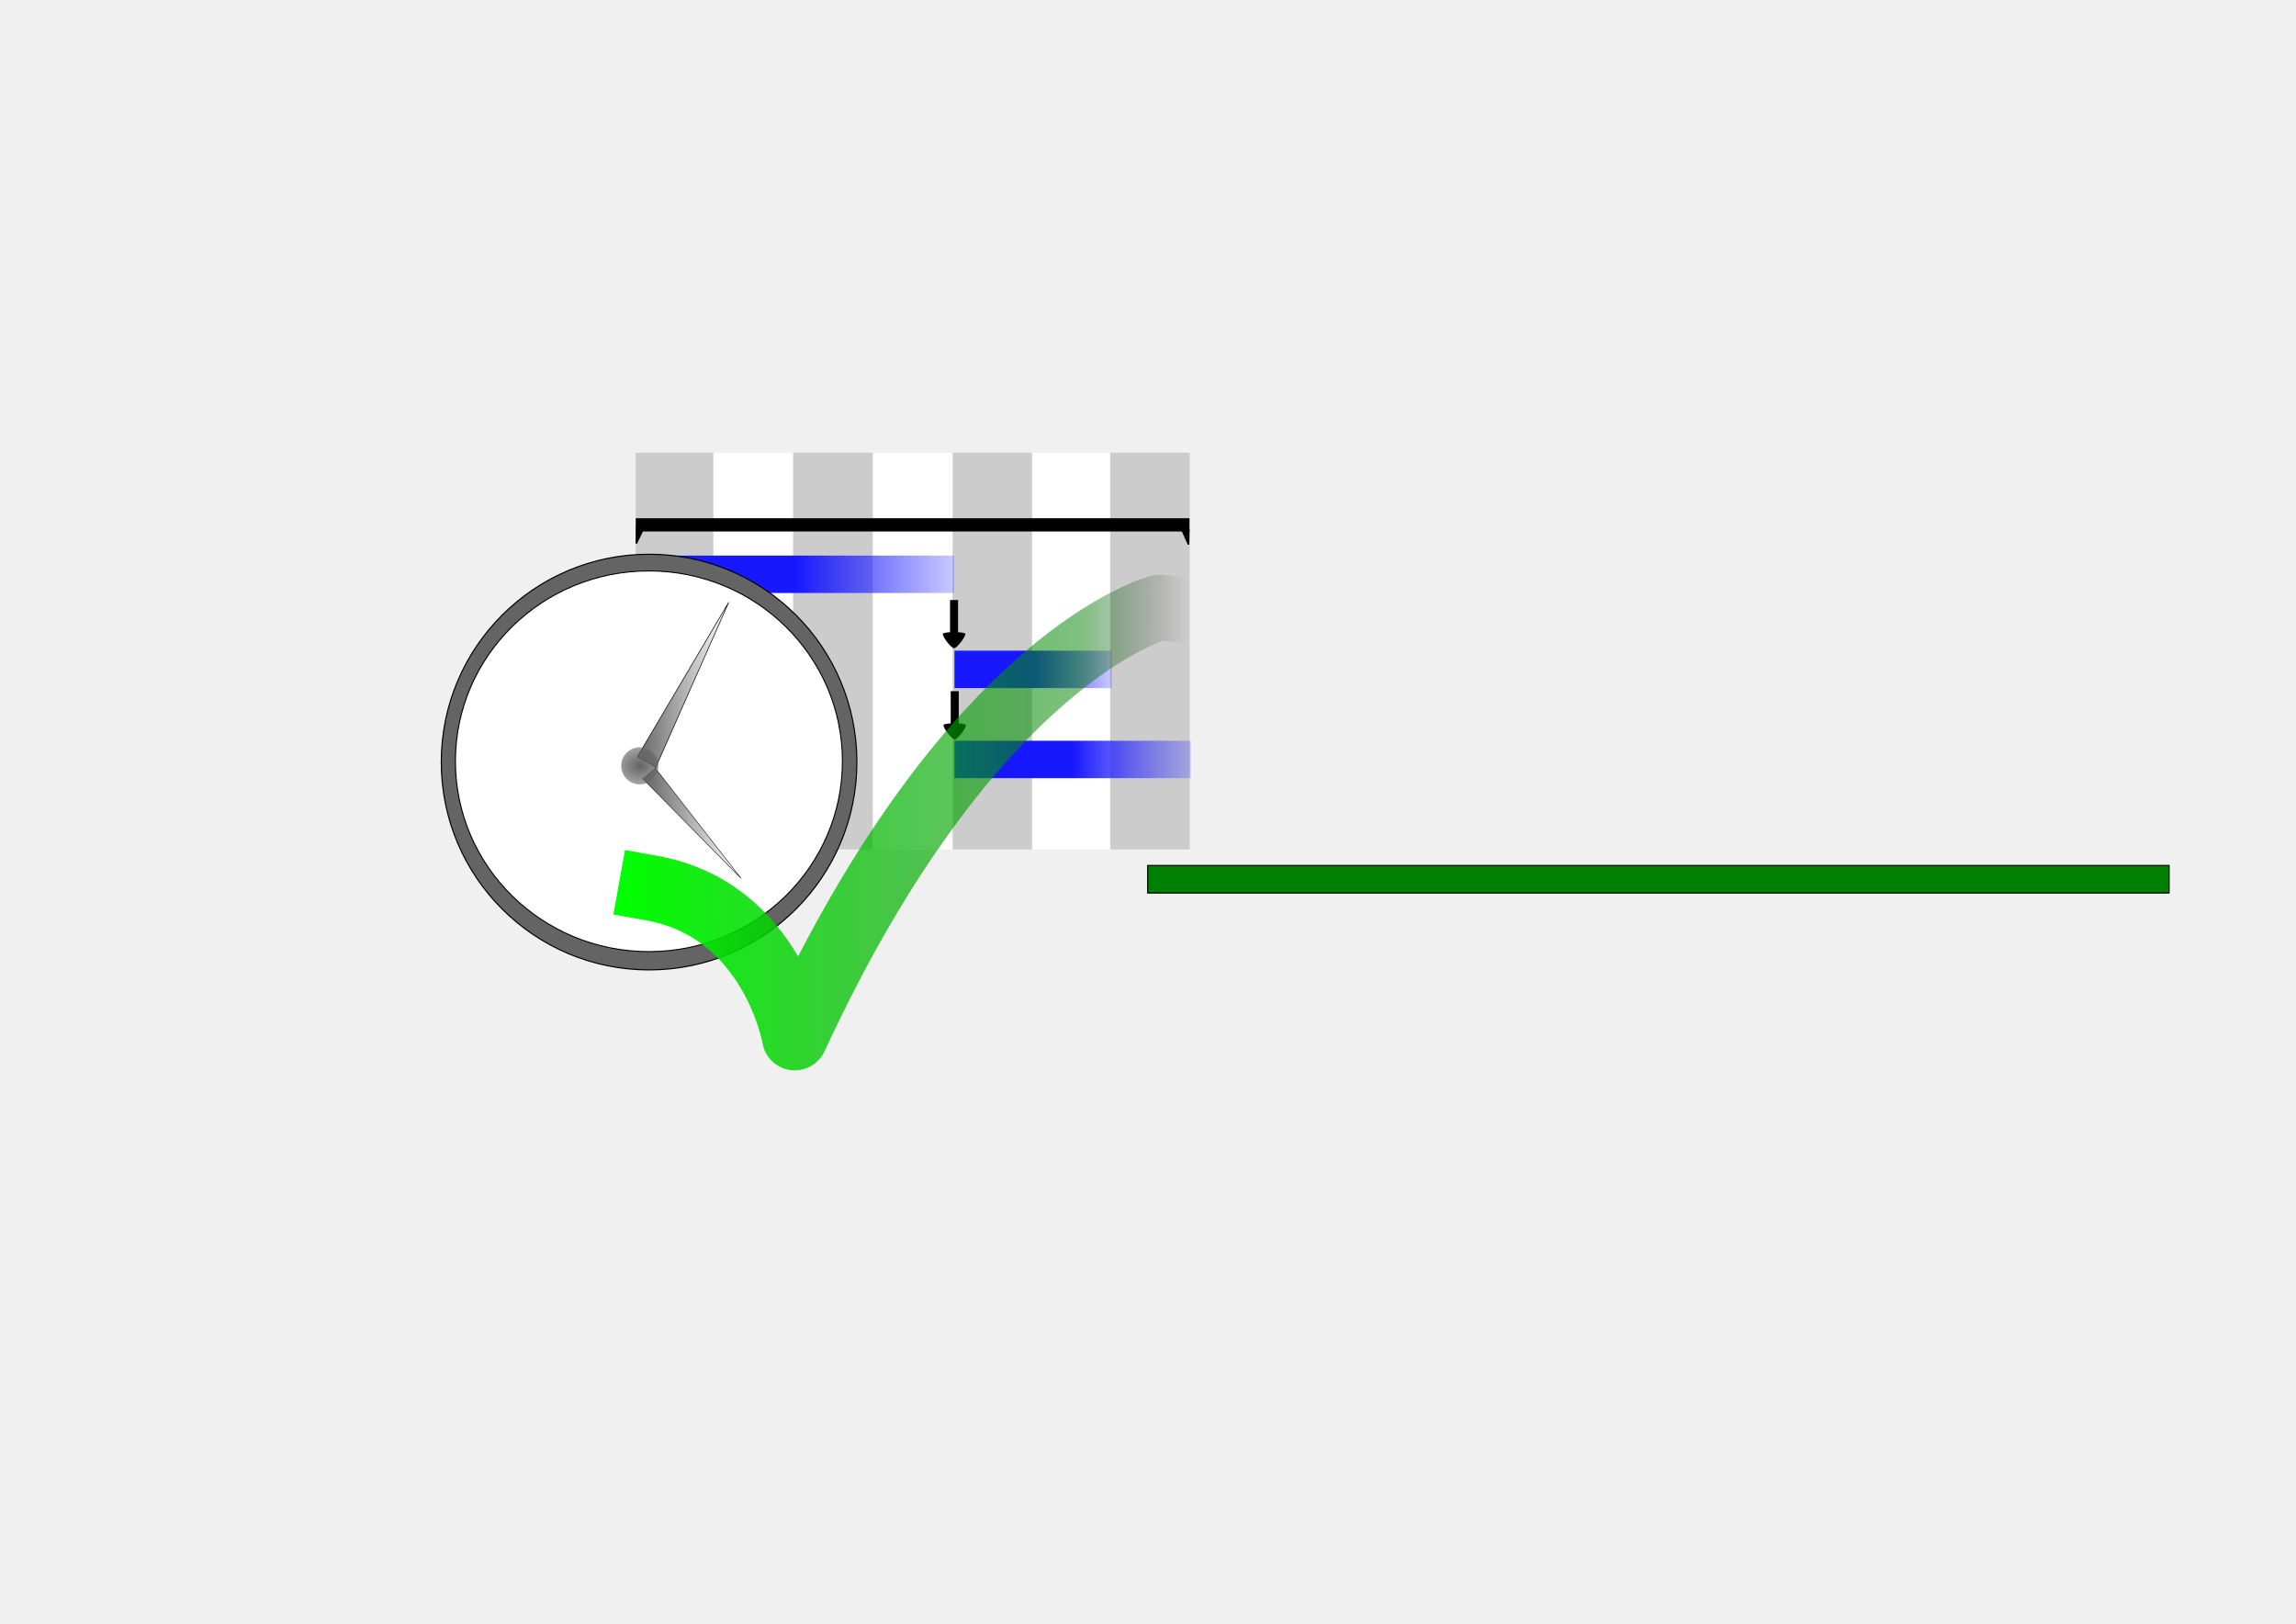
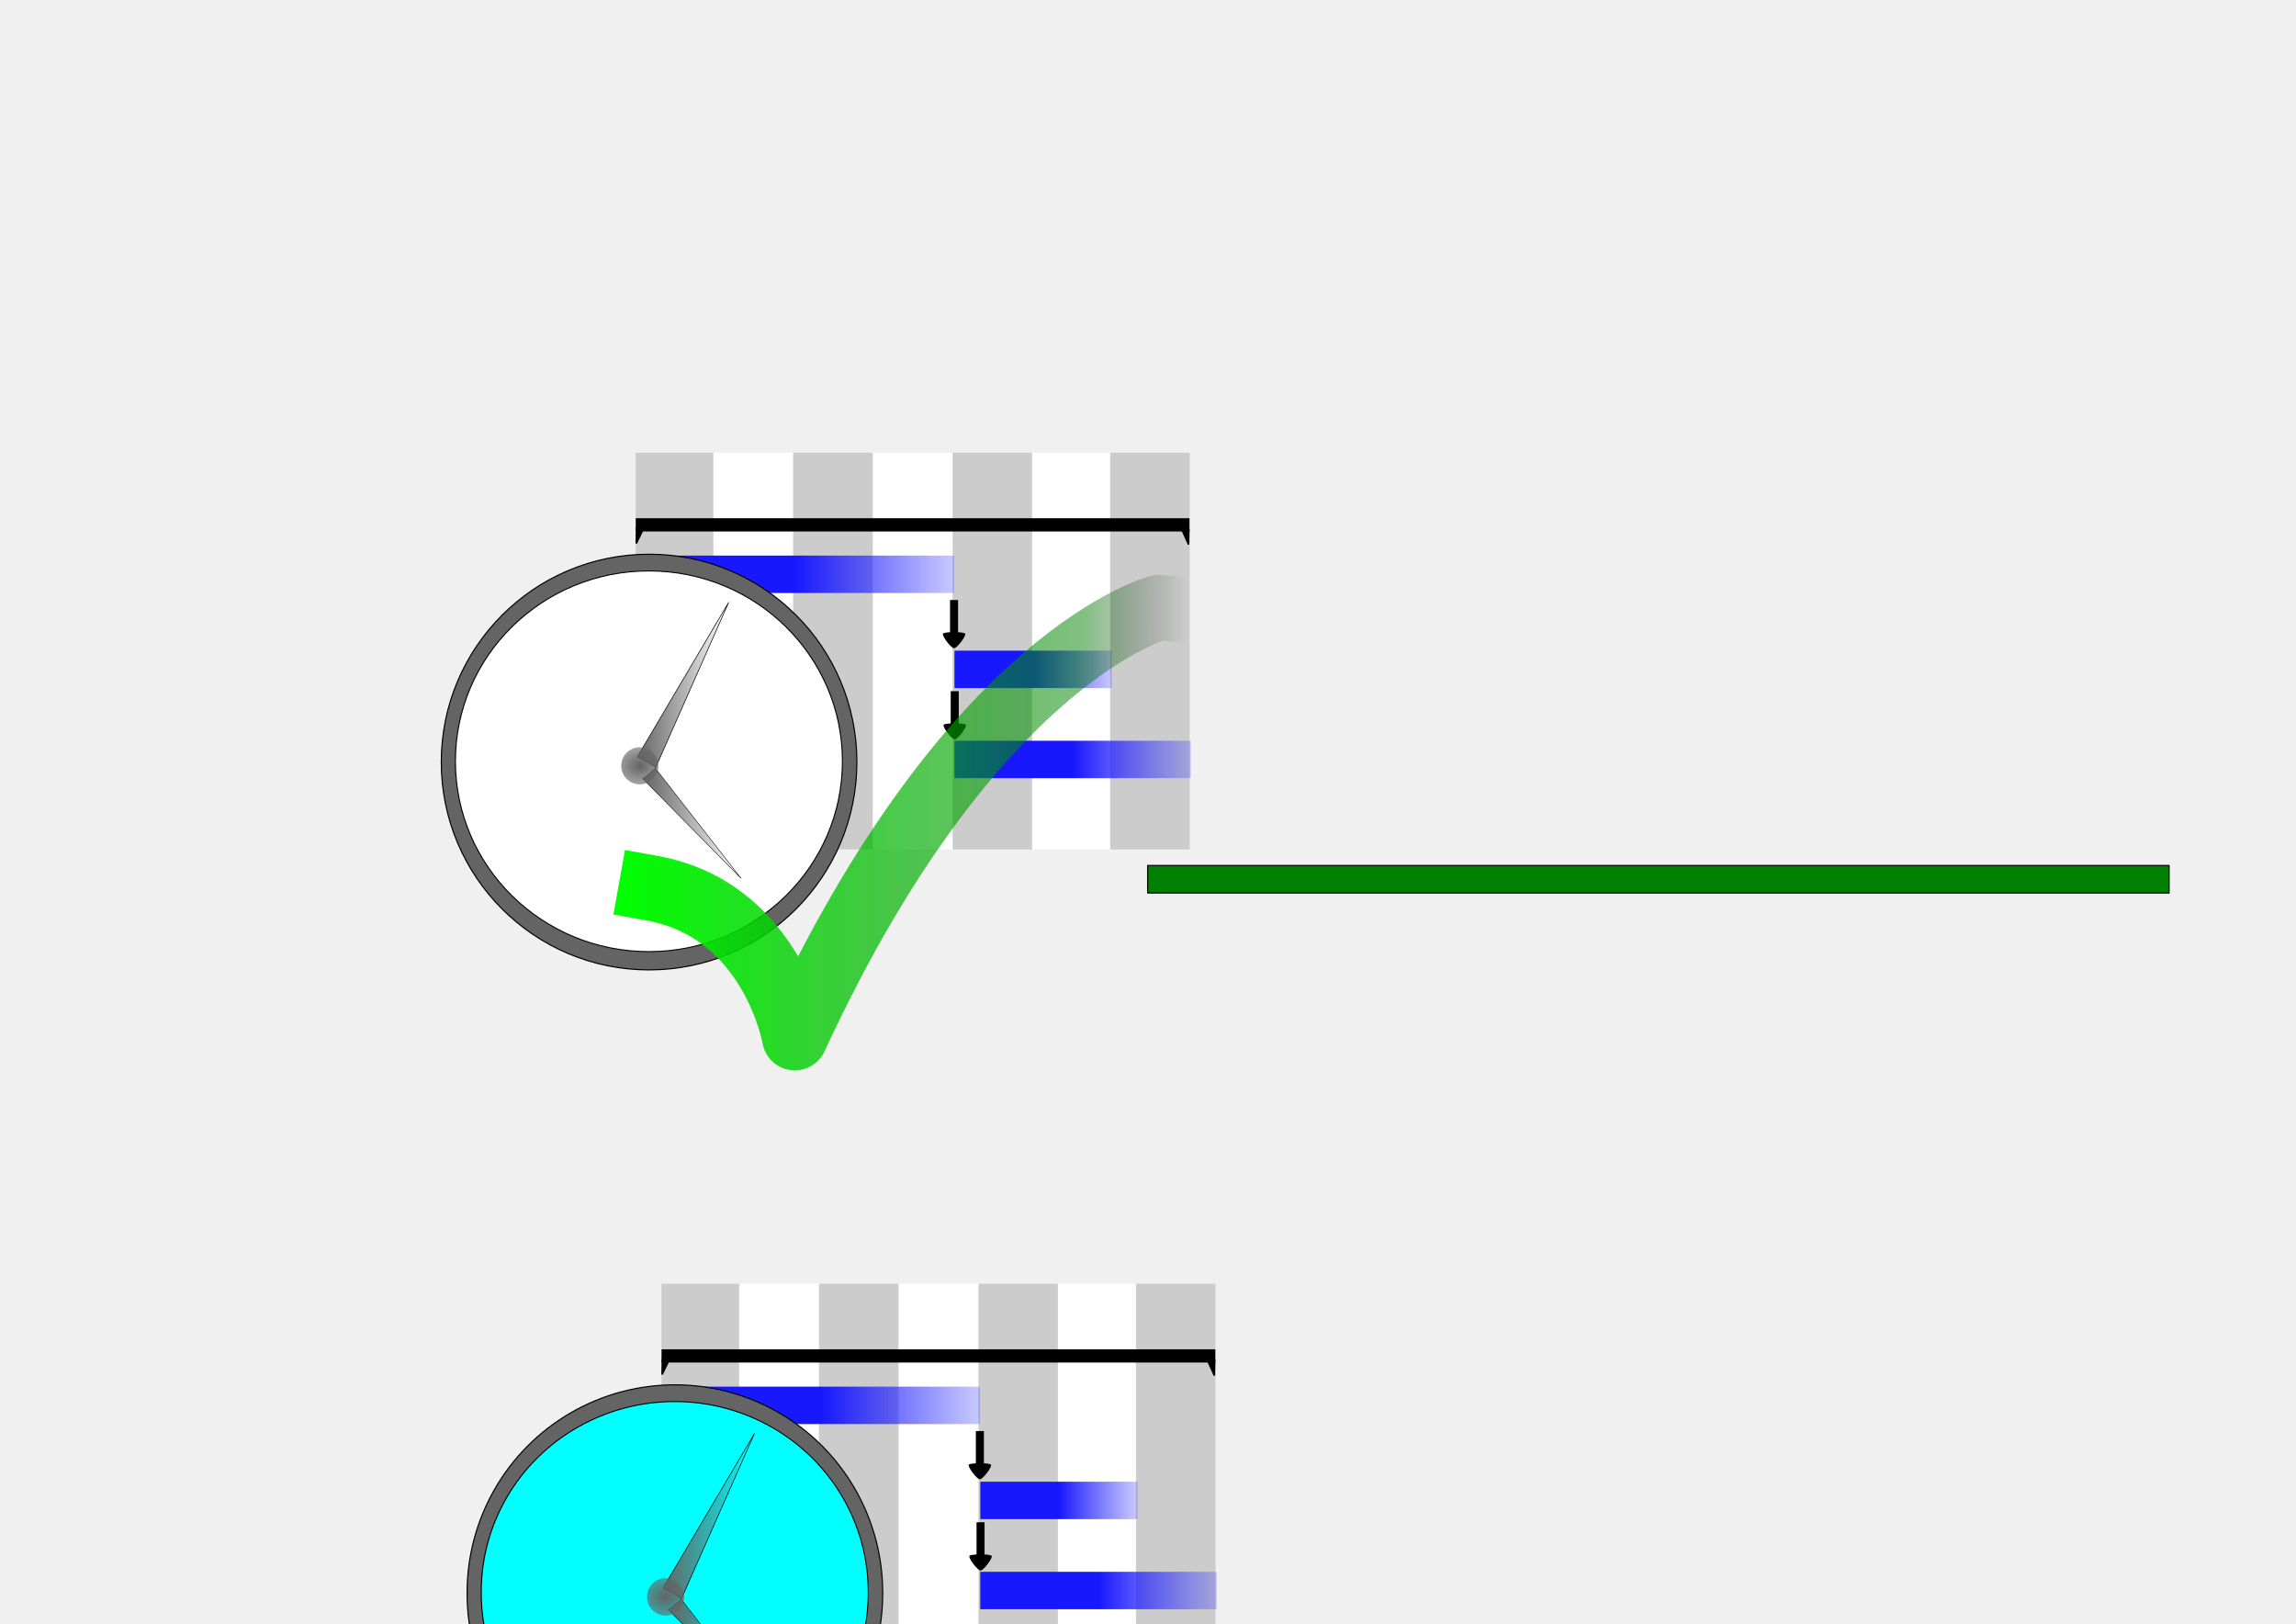
<svg xmlns="http://www.w3.org/2000/svg" xmlns:xlink="http://www.w3.org/1999/xlink" width="1052.362" height="744.094" id="svg2" version="1.1">
  <defs id="defs4">
    <linearGradient id="linearGradient3664">
      <stop style="stop-color:#00ff00;stop-opacity:1;" offset="0" id="stop3666" />
      <stop id="stop3672" offset="0.81" style="stop-color:#007f00;stop-opacity:0.498;" />
      <stop style="stop-color:#000000;stop-opacity:0;" offset="1" id="stop3668" />
    </linearGradient>
    <linearGradient id="linearGradient5117">
      <stop style="stop-color:#00a800;stop-opacity:1;" offset="0" id="stop5119" />
      <stop id="stop5125" offset="0.5" style="stop-color:#005400;stop-opacity:0.498;" />
      <stop style="stop-color:#000000;stop-opacity:0;" offset="1" id="stop5121" />
    </linearGradient>
    <marker orient="auto" refY="0" refX="0" id="DiamondMstart" style="overflow:visible">
      <path id="path4580" d="M 0,-7.071 -7.071,0 0,7.071 7.071,0 0,-7.071 z" style="fill-rule:evenodd;stroke:#000000;stroke-width:1pt;marker-start:none" transform="matrix(0.4,0,0,0.4,2.6,0)" />
    </marker>
    <linearGradient id="linearGradient3739">
      <stop style="stop-color:#1818ff;stop-opacity:1" offset="0" id="stop3741" />
      <stop style="stop-color:#3a3cff;stop-opacity:0;" offset="1" id="stop3743" />
    </linearGradient>
    <linearGradient id="linearGradient3681">
      <stop style="stop-color:#646464;stop-opacity:1;" offset="0" id="stop3683" />
      <stop style="stop-color:#646464;stop-opacity:0;" offset="1" id="stop3685" />
    </linearGradient>
    <linearGradient id="linearGradient3673">
      <stop style="stop-color:#646464;stop-opacity:1;" offset="0" id="stop3675" />
      <stop style="stop-color:#646464;stop-opacity:0;" offset="1" id="stop3677" />
    </linearGradient>
    <linearGradient xlink:href="#linearGradient3739-6" id="linearGradient3745-7" x1="271.429" y1="450.219" x2="517.143" y2="450.219" gradientUnits="userSpaceOnUse" gradientTransform="matrix(0.5511811,0,0,0.6315789,-95.32059,133.7274)" />
    <linearGradient id="linearGradient3739-6">
      <stop style="stop-color:#1818ff;stop-opacity:1" offset="0" id="stop3741-7" />
      <stop style="stop-color:#3a3cff;stop-opacity:0;" offset="1" id="stop3743-3" />
    </linearGradient>
    <radialGradient xlink:href="#linearGradient3681" id="radialGradient3819" gradientUnits="userSpaceOnUse" gradientTransform="matrix(3,5.9020887e-7,-4.7097473e-7,2.393939,-633.3654,-695.9992)" cx="316.683" cy="499.304" fx="316.683" fy="499.304" r="16.668" />
    <linearGradient xlink:href="#linearGradient3673" id="linearGradient3823" gradientUnits="userSpaceOnUse" gradientTransform="matrix(0.6486471,0,0,0.6401856,117.1919,5.010874)" x1="322.17" y1="551.934" x2="407.65" y2="551.934" />
    <linearGradient xlink:href="#linearGradient3681" id="linearGradient3826" gradientUnits="userSpaceOnUse" x1="314.143" y1="426.743" x2="396.731" y2="426.743" gradientTransform="matrix(0.6255254,0,0,0.6255254,126.6165,13.81318)" />
    <linearGradient xlink:href="#linearGradient3739-6-8" id="linearGradient3849-2" gradientUnits="userSpaceOnUse" gradientTransform="matrix(0.2783604,0,0,0.6315789,86.48996,14.97989)" x1="271.429" y1="450.219" x2="517.143" y2="450.219" />
    <linearGradient id="linearGradient3739-6-8">
      <stop style="stop-color:#1818ff;stop-opacity:1" offset="0" id="stop3741-7-9" />
      <stop style="stop-color:#3a3cff;stop-opacity:0;" offset="1" id="stop3743-3-7" />
    </linearGradient>
    <linearGradient xlink:href="#linearGradient3739" id="linearGradient4221" gradientUnits="userSpaceOnUse" gradientTransform="matrix(0.4009912,0,0,0.6315789,-208.5577,24.24227)" x1="271.429" y1="450.219" x2="517.143" y2="450.219" />
    <linearGradient xlink:href="#linearGradient3739-6" id="linearGradient4223" gradientUnits="userSpaceOnUse" gradientTransform="matrix(0.2984941,0,0,0.6315789,-53.70089,109.0994)" x1="271.429" y1="450.219" x2="517.143" y2="450.219" />
    <linearGradient xlink:href="#linearGradient3739-6-8" id="linearGradient4225" gradientUnits="userSpaceOnUse" gradientTransform="matrix(0.1985975,0,0,0.6315789,-44.68428,67.81368)" x1="271.429" y1="450.219" x2="517.143" y2="450.219" />
    <linearGradient xlink:href="#linearGradient3664" id="linearGradient3864" x1="143.214" y1="386.648" x2="401.537" y2="386.648" gradientUnits="userSpaceOnUse" gradientTransform="translate(142.8571,298.5714)" />
+     <linearGradient xlink:href="#linearGradient3739-3" id="linearGradient4221-6" gradientUnits="userSpaceOnUse" gradientTransform="matrix(0.4009912,0,0,0.6315789,-208.5577,24.24227)" x1="271.429" y1="450.219" x2="517.143" y2="450.219" />
+     <linearGradient id="linearGradient3739-3">
+       <stop style="stop-color:#1818ff;stop-opacity:1" offset="0" id="stop3741-9" />
+       <stop style="stop-color:#3a3cff;stop-opacity:0;" offset="1" id="stop3743-9" />
+     </linearGradient>
+     <linearGradient xlink:href="#linearGradient3739-6-2" id="linearGradient4223-5" gradientUnits="userSpaceOnUse" gradientTransform="matrix(0.2984941,0,0,0.6315789,-53.70089,109.0994)" x1="271.429" y1="450.219" x2="517.143" y2="450.219" />
+     <linearGradient id="linearGradient3739-6-2">
+       <stop style="stop-color:#1818ff;stop-opacity:1" offset="0" id="stop3741-7-1" />
+       <stop style="stop-color:#3a3cff;stop-opacity:0;" offset="1" id="stop3743-3-3" />
+     </linearGradient>
+     <linearGradient xlink:href="#linearGradient3739-6-8-9" id="linearGradient4225-0" gradientUnits="userSpaceOnUse" gradientTransform="matrix(0.1985975,0,0,0.6315789,-44.68428,67.81368)" x1="271.429" y1="450.219" x2="517.143" y2="450.219" />
+     <linearGradient id="linearGradient3739-6-8-9">
+       <stop style="stop-color:#1818ff;stop-opacity:1" offset="0" id="stop3741-7-9-9" />
+       <stop style="stop-color:#3a3cff;stop-opacity:0;" offset="1" id="stop3743-3-7-1" />
+     </linearGradient>
+     <linearGradient xlink:href="#linearGradient3681-4" id="linearGradient3826-3" gradientUnits="userSpaceOnUse" x1="314.143" y1="426.743" x2="396.731" y2="426.743" gradientTransform="matrix(0.6255254,0,0,0.6255254,126.6165,13.81318)" />
+     <linearGradient id="linearGradient3681-4">
+       <stop style="stop-color:#646464;stop-opacity:1;" offset="0" id="stop3683-5" />
+       <stop style="stop-color:#646464;stop-opacity:0;" offset="1" id="stop3685-8" />
+     </linearGradient>
+     <linearGradient xlink:href="#linearGradient3673-7" id="linearGradient3823-5" gradientUnits="userSpaceOnUse" gradientTransform="matrix(0.6486471,0,0,0.6401856,117.1919,5.010874)" x1="322.17" y1="551.934" x2="407.65" y2="551.934" />
+     <linearGradient id="linearGradient3673-7">
+       <stop style="stop-color:#646464;stop-opacity:1;" offset="0" id="stop3675-3" />
+       <stop style="stop-color:#646464;stop-opacity:0;" offset="1" id="stop3677-3" />
+     </linearGradient>
+     <radialGradient xlink:href="#linearGradient3681-4" id="radialGradient3819-8" gradientUnits="userSpaceOnUse" gradientTransform="matrix(3,5.9020887e-7,-4.7097473e-7,2.393939,-633.3654,-695.9992)" cx="316.683" cy="499.304" fx="316.683" fy="499.304" r="16.668" />
+     <linearGradient id="linearGradient3071">
+       <stop style="stop-color:#646464;stop-opacity:1;" offset="0" id="stop3073" />
+       <stop style="stop-color:#646464;stop-opacity:0;" offset="1" id="stop3075" />
+     </linearGradient>
+     <linearGradient xlink:href="#linearGradient3673-7" id="linearGradient3224" gradientUnits="userSpaceOnUse" gradientTransform="matrix(0.5297747,0,0,0.5228639,135.5984,777.7961)" x1="322.17" y1="551.934" x2="407.65" y2="551.934" />
+     <linearGradient xlink:href="#linearGradient3681-4" id="linearGradient3227" gradientUnits="userSpaceOnUse" gradientTransform="matrix(0.5108903,0,0,0.5108903,143.2959,784.9853)" x1="314.143" y1="426.743" x2="396.731" y2="426.743" />
  </defs>
  <g id="layer1" transform="translate(0,-308.2677)">
    <rect style="fill:#008000;fill-opacity:1;stroke:#000000;stroke-width:0.545;stroke-linecap:square;stroke-linejoin:round;stroke-miterlimit:4;stroke-opacity:1;stroke-dasharray:none" id="rect3914" width="468.156" height="12.577" x="526.027" y="704.902" />
    <g id="g4258" transform="translate(-9.999997,128.5714)">
      <g transform="translate(474.2857,134.2857)" id="g4201">
        <g id="g4131" transform="translate(42.85714,68.57143)">
          <rect y="184.306" x="-215.782" height="181.827" width="36.365" id="rect3923" style="fill:#cccccc;fill-opacity:1" />
          <rect y="184.306" x="-180.175" height="181.827" width="36.365" id="rect3923-9" style="fill:#ffffff;fill-opacity:1" />
          <rect y="184.306" x="-143.536" height="181.827" width="36.365" id="rect3923-4" style="fill:#cccccc;fill-opacity:1" />
          <rect y="184.306" x="-106.939" height="181.827" width="36.365" id="rect3923-9-4" style="fill:#ffffff;fill-opacity:1" />
          <rect y="184.306" x="1.784" height="181.827" width="36.365" id="rect3923-4-6" style="fill:#cccccc;fill-opacity:1" />
          <rect y="184.306" x="-34.854" height="181.827" width="36.365" id="rect3923-9-9" style="fill:#ffffff;fill-opacity:1" />
          <rect y="184.306" x="-70.462" height="181.827" width="36.365" id="rect3923-6" style="fill:#cccccc;fill-opacity:1" />
        </g>
        <g id="g4190">
          <rect y="300.02" x="-172.468" height="17.143" width="145.503" id="rect3737" style="fill:url(#linearGradient4221);fill-opacity:1" />
          <g transform="matrix(0,0.08945498,-0.1170159,0,1.84062,396.0278)" id="g3753">
            <path style="fill:#000000;fill-opacity:1" id="path3749" d="m -352.823,185.219 c 0,11.723 -64.898,49.192 -75.051,43.331 -10.153,-5.862 -10.153,-80.8 0,-86.661 10.153,-5.862 75.051,31.608 75.051,43.331 z" transform="translate(221.4286,58.57143)" />
            <rect style="fill:#000000;fill-opacity:1" id="rect3751" width="205.714" height="31.429" x="-378.571" y="228.076" />
          </g>
          <rect y="384.877" x="-26.836" height="17.143" width="108.311" id="rect3737-9" style="fill:url(#linearGradient4223);fill-opacity:1" />
          <rect y="343.591" x="-26.811" height="17.143" width="72.063" id="rect3737-9-3" style="fill:url(#linearGradient4225);fill-opacity:1" />
          <g transform="matrix(0,0.08945498,-0.1170159,0,1.527959,354.2421)" id="g3753-0">
            <path style="fill:#000000;fill-opacity:1" id="path3749-3" d="m -352.823,185.219 c 0,11.723 -64.898,49.192 -75.051,43.331 -10.153,-5.862 -10.153,-80.8 0,-86.661 10.153,-5.862 75.051,31.608 75.051,43.331 z" transform="translate(221.4286,58.57143)" />
            <rect style="fill:#000000;fill-opacity:1" id="rect3751-3" width="205.714" height="31.429" x="-378.571" y="228.076" />
          </g>
        </g>
      </g>
      <g id="g4253">
        <rect style="fill:#000000;fill-opacity:1" id="rect4227" width="253.791" height="6.061" x="301.399" y="417.192" />
        <path style="fill:#000000;fill-opacity:1;stroke:#000000;stroke-width:0.724px;stroke-linecap:butt;stroke-linejoin:miter;stroke-opacity:1" d="m 301.772,421.889 3.179,0 -3.306,6.842 0.127,-6.842 z" id="path4229" />
        <path style="fill:#000000;fill-opacity:1;stroke:#000000;stroke-width:0.724px;stroke-linecap:butt;stroke-linejoin:miter;stroke-opacity:1" d="m 554.88,422.379 -3.179,0 3.064,6.842 0.115,-6.842 z" id="path4229-7" />
      </g>
    </g>
    <g id="g3830" transform="matrix(0.8167379,0,0,0.8167379,28.04998,392.852)">
      <path transform="matrix(0.6255254,0,0,0.6255254,126.6165,13.81318)" d="m 511.429,495.934 c 0,102.962 -83.467,186.429 -186.429,186.429 -102.962,0 -186.429,-83.467 -186.429,-186.429 0,-102.962 83.467,-186.429 186.429,-186.429 102.962,0 186.429,83.467 186.429,186.429 z" id="path2830" style="fill:#646464;fill-opacity:1;fill-rule:evenodd;stroke:#000000;stroke-width:1px;stroke-linecap:butt;stroke-linejoin:miter;stroke-opacity:1" />
      <path d="m 511.429,495.934 c 0,102.962 -83.467,186.429 -186.429,186.429 -102.962,0 -186.429,-83.467 -186.429,-186.429 0,-102.962 83.467,-186.429 186.429,-186.429 102.962,0 186.429,83.467 186.429,186.429 z" id="path2830-7" style="fill:#ffffff;fill-opacity:1;fill-rule:evenodd;stroke:#000000;stroke-width:1px;stroke-linecap:butt;stroke-linejoin:miter;stroke-opacity:1" transform="matrix(0.582514,0,0,0.5729274,140.5059,39.45149)" />
      <path id="path3628" d="m 323.3,321.139 c 10.214,5.227 10.287,5.984 10.287,5.984 l 41.015,-92.742 -51.302,86.758 z" style="fill:url(#linearGradient3826);fill-opacity:1;stroke:#000000;stroke-width:0.359px;stroke-linecap:butt;stroke-linejoin:miter;stroke-opacity:1" />
      <path id="path3628-6" d="m 333.424,327.487 c -6.555,5.987 -7.118,5.828 -7.118,5.828 l 55.167,55.9 -48.049,-61.729 z" style="fill:url(#linearGradient3823);fill-opacity:1;stroke:#000000;stroke-width:0.278px;stroke-linecap:butt;stroke-linejoin:miter;stroke-opacity:1" />
      <path transform="matrix(0.6255254,0,0,0.6255254,126.6165,13.81318)" d="m 333.35,499.304 c 0,9.205 -7.462,16.668 -16.668,16.668 -9.205,0 -16.668,-7.462 -16.668,-16.668 0,-9.205 7.462,-16.668 16.668,-16.668 9.205,0 16.668,7.462 16.668,16.668 z" id="path3689" style="fill:url(#radialGradient3819);fill-opacity:1" />
    </g>
    <path style="fill:none;stroke:url(#linearGradient3864);stroke-width:30;stroke-linecap:square;stroke-linejoin:round;stroke-miterlimit:4;stroke-opacity:1;stroke-dasharray:none;marker-start:none;marker-end:none" d="m 298.571,715.219 c 55.714,10 65.714,68.571 65.714,68.571 81.209,-175.505 167.054,-197.131 167.143,-197.143 l 0.465,0.047" id="path4299" />
    <flowRoot xml:space="preserve" id="flowRoot3866" style="font-size:200px;font-style:normal;font-variant:normal;font-weight:normal;font-stretch:normal;fill:#000000;fill-opacity:1;stroke:none;font-family:Georgia;-inkscape-font-specification:Georgia" transform="translate(121.1835,270.9804)">
      <flowRegion id="flowRegion3868">
        <rect id="rect3870" width="771.757" height="258.599" x="452.548" y="219.996" style="font-size:200px;font-style:normal;font-variant:normal;font-weight:normal;font-stretch:normal;font-family:Georgia;-inkscape-font-specification:Georgia" />
      </flowRegion>
      <flowPara id="flowPara3872">
        <flowSpan style="font-style:normal;font-variant:normal;font-weight:bold;font-stretch:normal;fill:#008000;font-family:Georgia;-inkscape-font-specification:Georgia Bold" id="flowSpan3874">d</flowSpan>jon</flowPara>
    </flowRoot>
+     <g id="g4258-9" transform="translate(1.833361,509.423)">
+       <g transform="translate(474.2857,134.2857)" id="g4201-5">
+         <g id="g4131-5" transform="translate(42.85714,68.57143)">
+           <rect y="184.306" x="-215.782" height="181.827" width="36.365" id="rect3923-3" style="fill:#cccccc;fill-opacity:1" />
+           <rect y="184.306" x="-180.175" height="181.827" width="36.365" id="rect3923-9-8" style="fill:#ffffff;fill-opacity:1" />
+           <rect y="184.306" x="-143.536" height="181.827" width="36.365" id="rect3923-4-60" style="fill:#cccccc;fill-opacity:1" />
+           <rect y="184.306" x="-106.939" height="181.827" width="36.365" id="rect3923-9-4-3" style="fill:#ffffff;fill-opacity:1" />
+           <rect y="184.306" x="1.784" height="181.827" width="36.365" id="rect3923-4-6-3" style="fill:#cccccc;fill-opacity:1" />
+           <rect y="184.306" x="-34.854" height="181.827" width="36.365" id="rect3923-9-9-6" style="fill:#ffffff;fill-opacity:1" />
+           <rect y="184.306" x="-70.462" height="181.827" width="36.365" id="rect3923-6-1" style="fill:#cccccc;fill-opacity:1" />
+         </g>
+         <g id="g4190-8">
+           <rect y="300.02" x="-172.468" height="17.143" width="145.503" id="rect3737-7" style="fill:url(#linearGradient4221-6);fill-opacity:1" />
+           <g transform="matrix(0,0.08945498,-0.1170159,0,1.84062,396.0278)" id="g3753-05">
+             <path style="fill:#000000;fill-opacity:1" id="path3749-1" d="m -352.823,185.219 c 0,11.723 -64.898,49.192 -75.051,43.331 -10.153,-5.862 -10.153,-80.8 0,-86.661 10.153,-5.862 75.051,31.608 75.051,43.331 z" transform="translate(221.4286,58.57143)" />
+             <rect style="fill:#000000;fill-opacity:1" id="rect3751-1" width="205.714" height="31.429" x="-378.571" y="228.076" />
+           </g>
+           <rect y="384.877" x="-26.836" height="17.143" width="108.311" id="rect3737-9-0" style="fill:url(#linearGradient4223-5);fill-opacity:1" />
+           <rect y="343.591" x="-26.811" height="17.143" width="72.063" id="rect3737-9-3-3" style="fill:url(#linearGradient4225-0);fill-opacity:1" />
+           <g transform="matrix(0,0.08945498,-0.1170159,0,1.527959,354.2421)" id="g3753-0-0">
+             <path style="fill:#000000;fill-opacity:1" id="path3749-3-0" d="m -352.823,185.219 c 0,11.723 -64.898,49.192 -75.051,43.331 -10.153,-5.862 -10.153,-80.8 0,-86.661 10.153,-5.862 75.051,31.608 75.051,43.331 z" transform="translate(221.4286,58.57143)" />
+             <rect style="fill:#000000;fill-opacity:1" id="rect3751-3-4" width="205.714" height="31.429" x="-378.571" y="228.076" />
+           </g>
+         </g>
+       </g>
+       <g id="g4253-5">
+         <rect style="fill:#000000;fill-opacity:1" id="rect4227-4" width="253.791" height="6.061" x="301.399" y="417.192" />
+         <path style="fill:#000000;fill-opacity:1;stroke:#000000;stroke-width:0.724px;stroke-linecap:butt;stroke-linejoin:miter;stroke-opacity:1" d="m 301.772,421.889 3.179,0 -3.306,6.842 0.127,-6.842 z" id="path4229-2" />
+         <path style="fill:#000000;fill-opacity:1;stroke:#000000;stroke-width:0.724px;stroke-linecap:butt;stroke-linejoin:miter;stroke-opacity:1" d="m 554.88,422.379 -3.179,0 3.064,6.842 0.115,-6.842 z" id="path4229-7-4" />
+       </g>
+     </g>
+     <g id="g3231">
+       <path transform="matrix(0.5108903,0,0,0.5108903,143.2959,784.9853)" d="m 511.429,495.934 a 186.429,186.429 0 1 1 -372.857,0 186.429,186.429 0 1 1 372.857,0 z" id="path2830-9" style="fill:#646464;fill-opacity:1;fill-rule:evenodd;stroke:#000000;stroke-width:1px;stroke-linecap:butt;stroke-linejoin:miter;stroke-opacity:1" />
+       <path d="m 511.429,495.934 a 186.429,186.429 0 1 1 -372.857,0 186.429,186.429 0 1 1 372.857,0 z" id="path2830-7-9" style="fill:#00ffff;fill-opacity:1;fill-rule:evenodd;stroke:#000000;stroke-width:1px;stroke-linecap:butt;stroke-linejoin:miter;stroke-opacity:1" transform="matrix(0.4757613,0,0,0.4679315,154.6398,805.9251)" />
+       <path id="path3628-4" d="m 303.935,1035.99 c 8.342,4.269 8.402,4.887 8.402,4.887 l 33.499,-75.746 -41.901,70.859 z" style="fill:url(#linearGradient3227);fill-opacity:1;stroke:#000000;stroke-width:0.293px;stroke-linecap:butt;stroke-linejoin:miter;stroke-opacity:1" />
+       <path id="path3628-6-9" d="m 312.203,1041.174 c -5.354,4.89 -5.813,4.76 -5.813,4.76 l 45.057,45.656 -39.243,-50.416 z" style="fill:url(#linearGradient3224);fill-opacity:1;stroke:#000000;stroke-width:0.227px;stroke-linecap:butt;stroke-linejoin:miter;stroke-opacity:1" />
+       <path transform="matrix(0.5108903,0,0,0.5108903,143.2959,784.9853)" d="m 333.35,499.304 a 16.668,16.668 0 1 1 -33.335,0 16.668,16.668 0 1 1 33.335,0 z" id="path3689-8" style="fill:url(#radialGradient3819-8);fill-opacity:1" />
+     </g>
  </g>
</svg>
